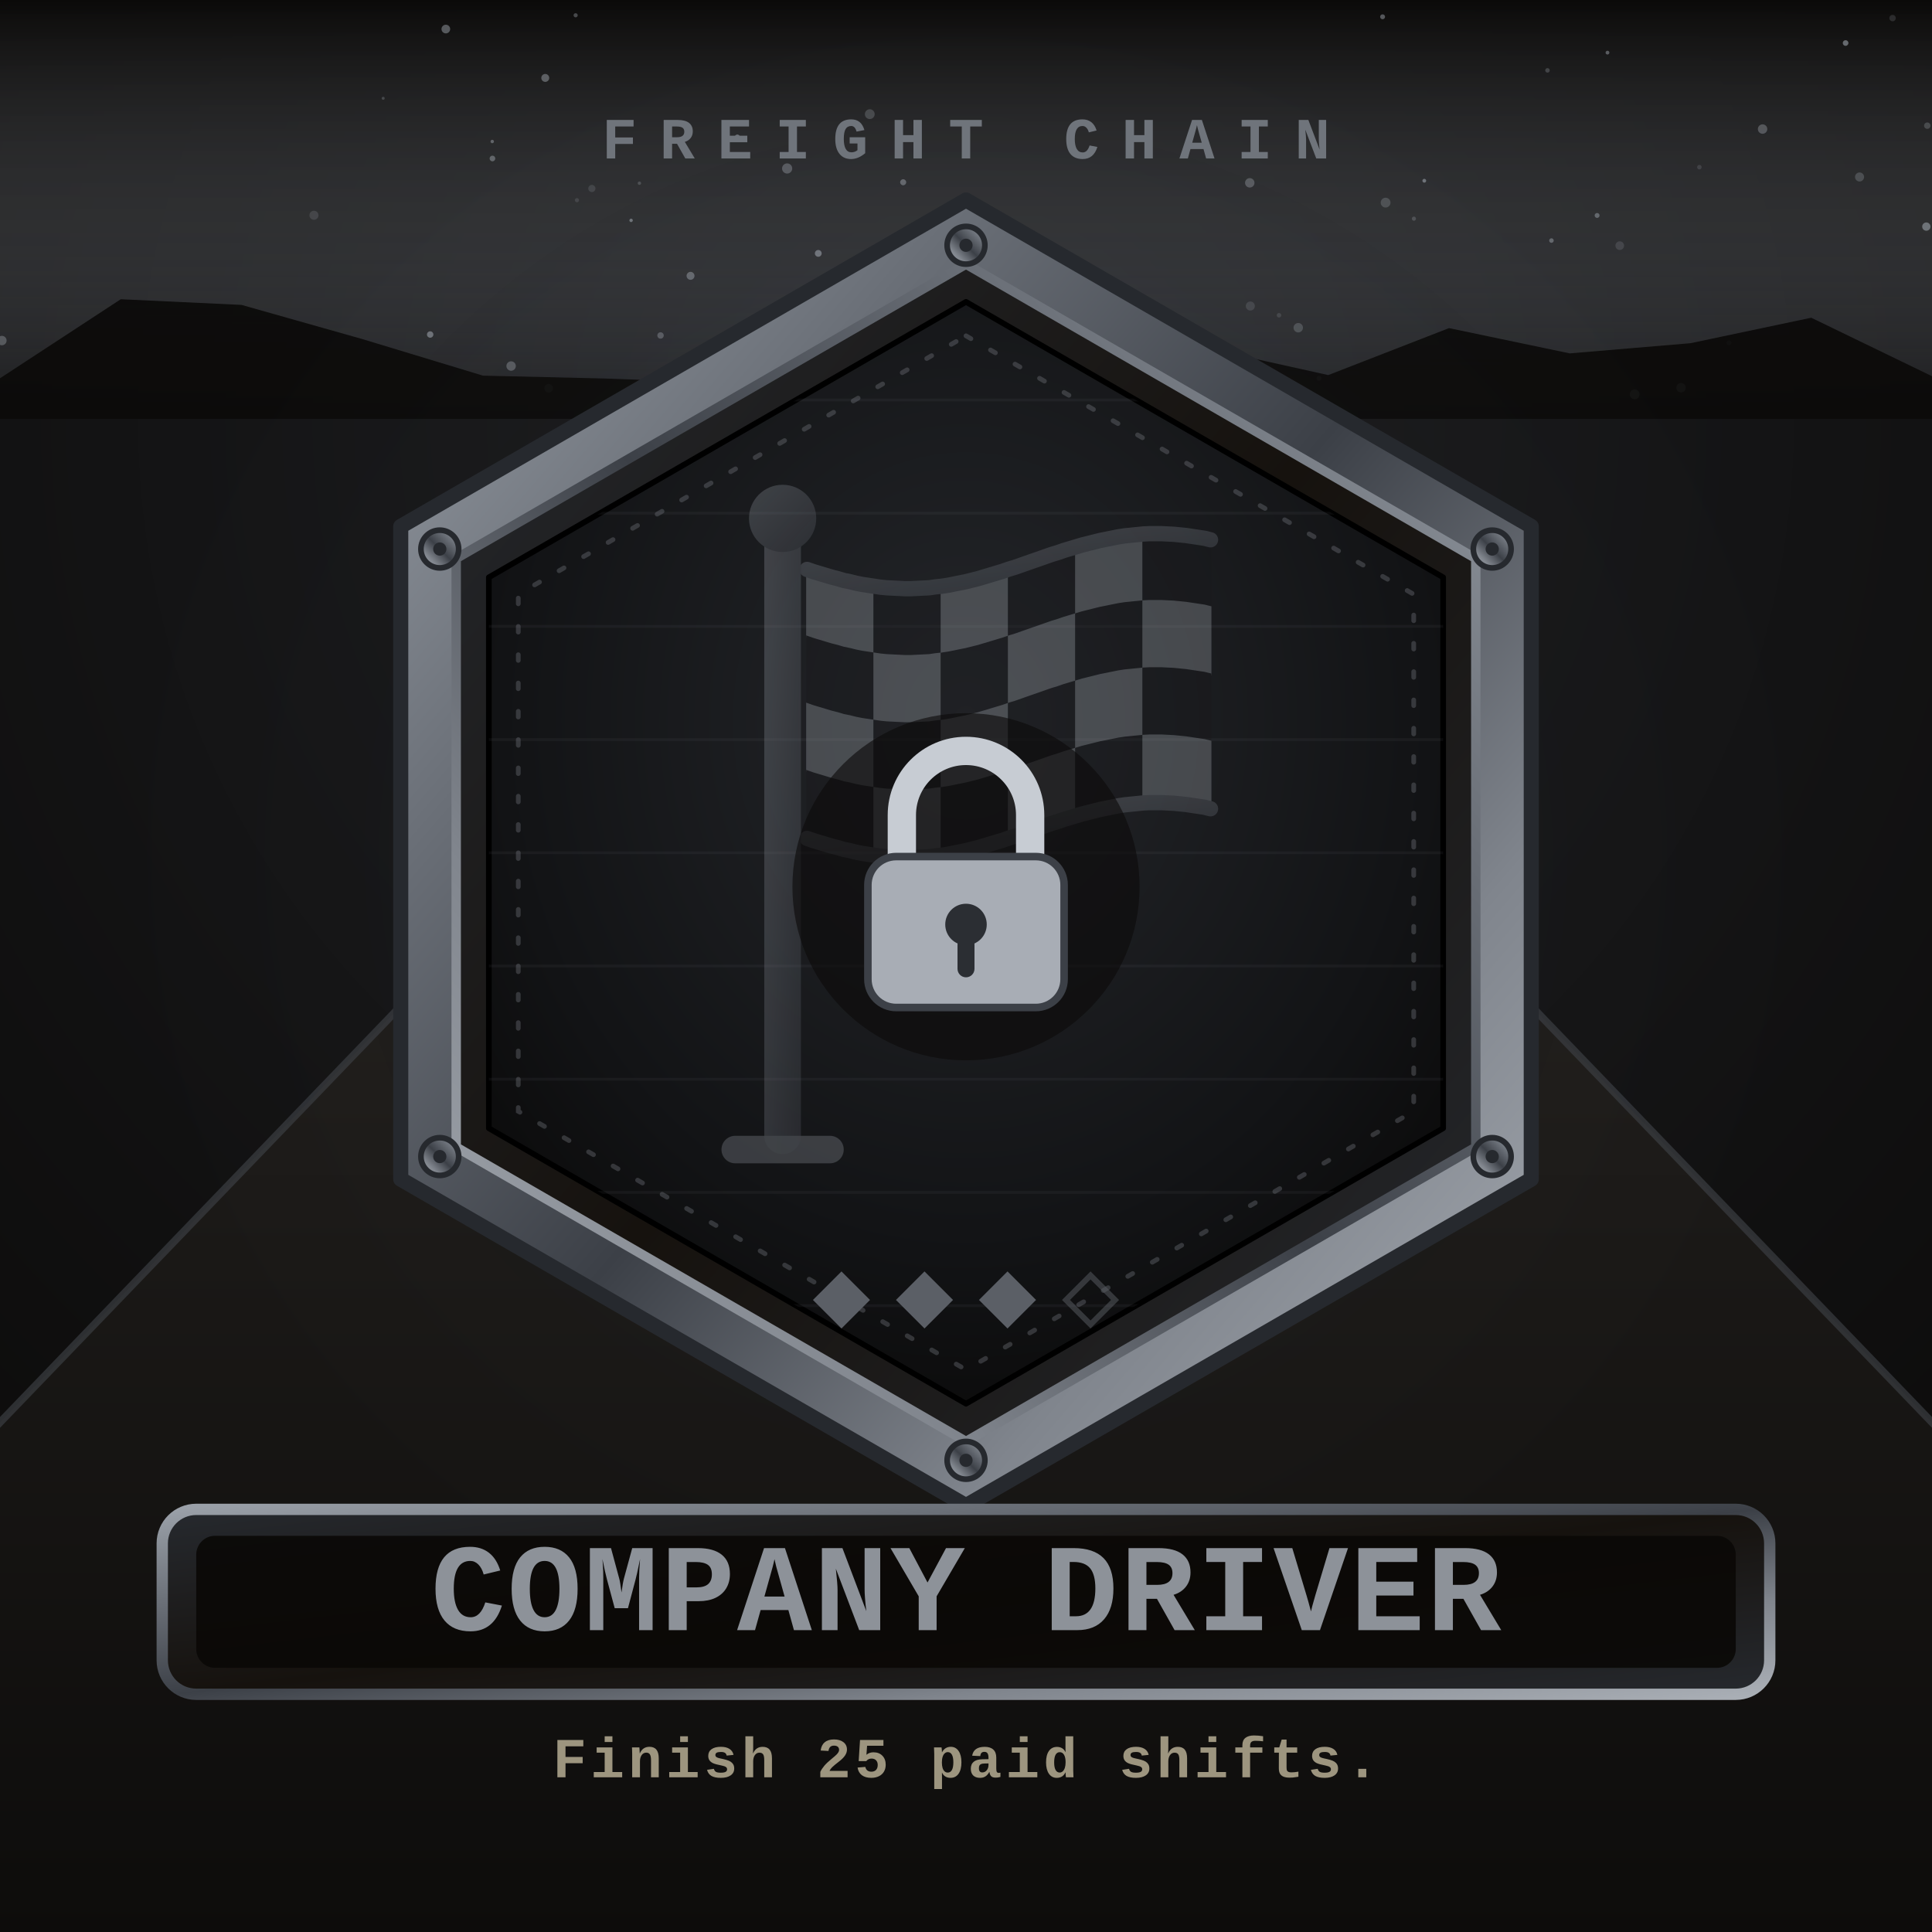
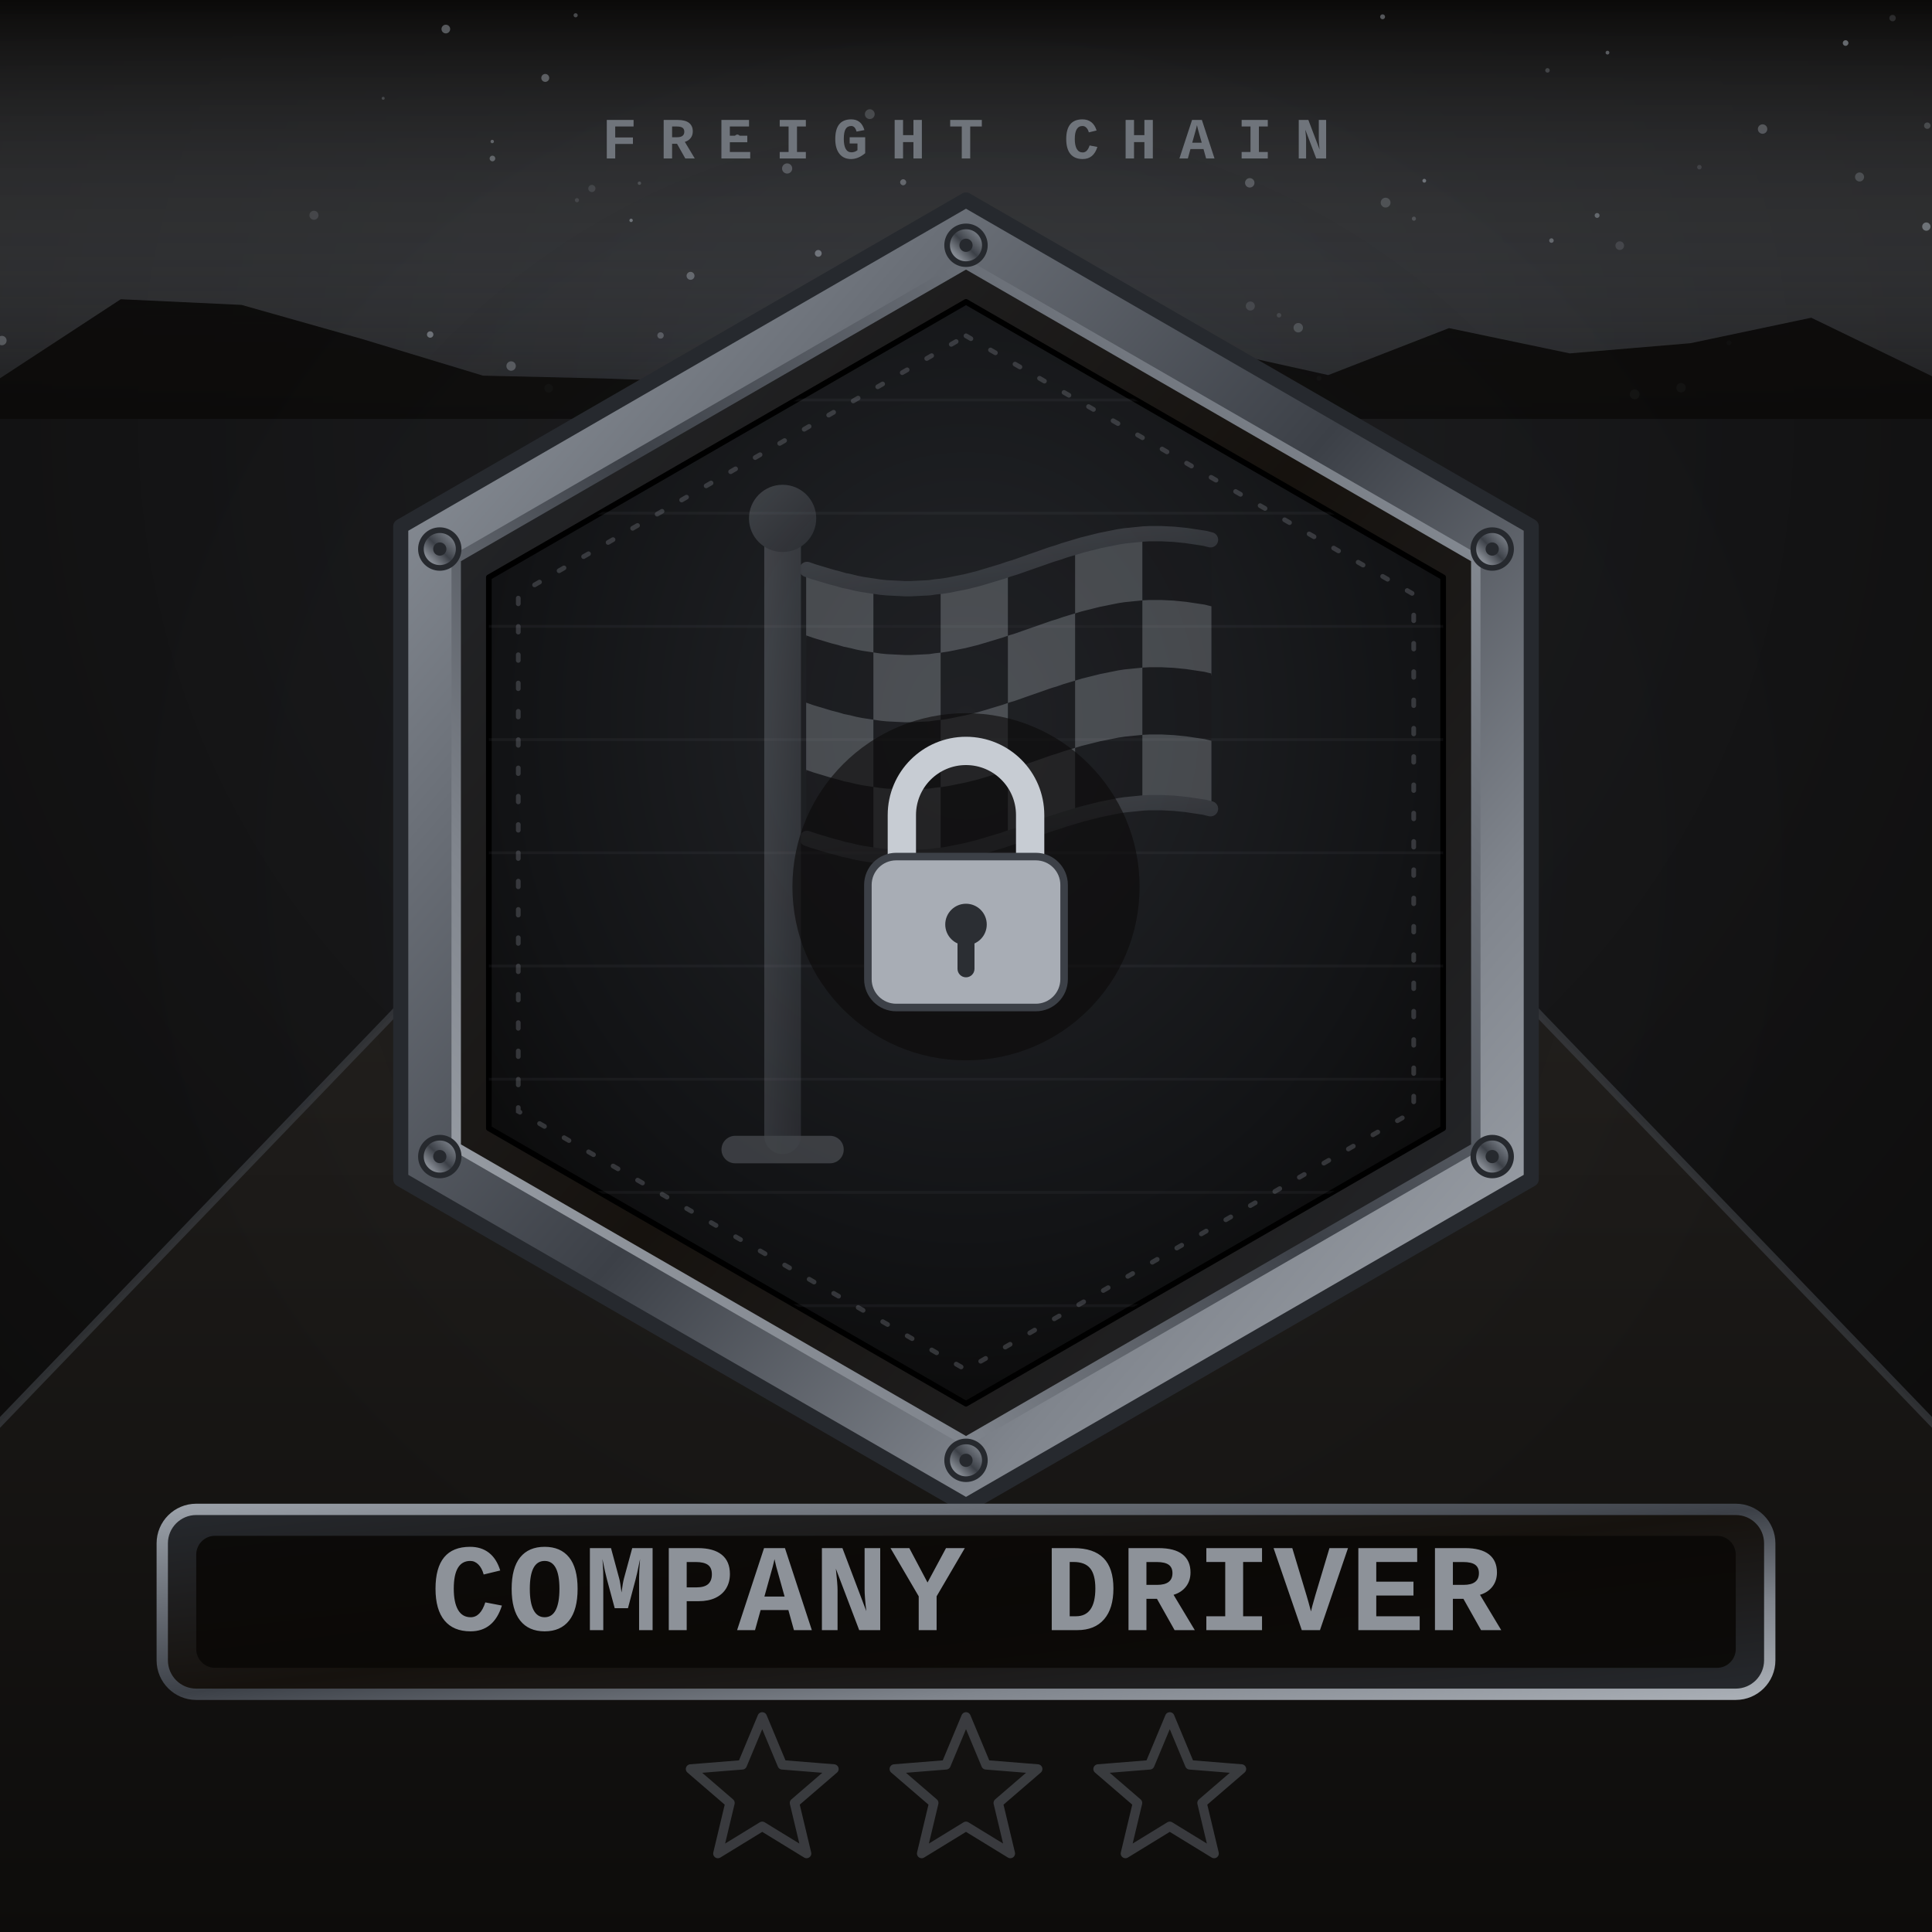
<svg xmlns="http://www.w3.org/2000/svg" width="1024" height="1024" viewBox="0 0 1024 1024" role="img" aria-label="Company Driver – Freight Chain achievement (locked)">
  <defs>
    <radialGradient id="bg" cx="50%" cy="22%" r="85%">
      <stop offset="0" stop-color="#1c1d20" />
      <stop offset="1" stop-color="#0b0a09" />
    </radialGradient>
    <linearGradient id="sky" x1="0" y1="0" x2="0" y2="1">
      <stop offset="0" stop-color="#0b0a09" />
      <stop offset="1" stop-color="#7b7f86" stop-opacity="0.1" />
    </linearGradient>
    <linearGradient id="road" x1="0" y1="0" x2="0" y2="1">
      <stop offset="0" stop-color="#2a2724" />
      <stop offset="1" stop-color="#0d0c0b" />
    </linearGradient>
    <linearGradient id="rim" x1="0" y1="0" x2="1" y2="1">
      <stop offset="0%" stop-color="#9aa0a8" />
      <stop offset="25%" stop-color="#6a6f77" />
      <stop offset="50%" stop-color="#3c4047" />
      <stop offset="75%" stop-color="#80858d" />
      <stop offset="100%" stop-color="#a9aeb5" />
    </linearGradient>
    <linearGradient id="rimB" x1="1" y1="0" x2="0" y2="1">
      <stop offset="0%" stop-color="#9aa0a8" />
      <stop offset="25%" stop-color="#6a6f77" />
      <stop offset="50%" stop-color="#3c4047" />
      <stop offset="75%" stop-color="#80858d" />
      <stop offset="100%" stop-color="#a9aeb5" />
    </linearGradient>
    <linearGradient id="bevel" x1="0" y1="0" x2="1" y2="1">
      <stop offset="0" stop-color="#26292e" />
      <stop offset=".5" stop-color="#16120e" />
      <stop offset="1" stop-color="#26292e" />
    </linearGradient>
    <radialGradient id="plate" cx="50%" cy="38%" r="75%">
      <stop offset="0" stop-color="#24262a" />
      <stop offset=".65" stop-color="#121315" />
      <stop offset="1" stop-color="#070605" />
    </radialGradient>
    <radialGradient id="halo" cx="50%" cy="50%" r="50%">
      <stop offset="0" stop-color="#7b7f86" stop-opacity="0.06" />
      <stop offset="1" stop-color="#7b7f86" stop-opacity="0" />
    </radialGradient>
    <linearGradient id="ga" x1="0" y1="0" x2="1" y2="1">
      <stop offset="0" stop-color="#8b9099" />
      <stop offset="1" stop-color="#4c5058" />
    </linearGradient>
    <linearGradient id="sheen" x1="0" y1="0" x2="1" y2="1">
      <stop offset="0" stop-color="#fff" stop-opacity="0" />
      <stop offset=".45" stop-color="#fff" stop-opacity="0" />
      <stop offset=".5" stop-color="#fff" stop-opacity="0" />
      <stop offset=".56" stop-color="#fff" stop-opacity="0" />
      <stop offset="1" stop-color="#fff" stop-opacity="0" />
    </linearGradient>
    <filter id="glow" x="-30%" y="-30%" width="160%" height="160%">
      <feGaussianBlur stdDeviation="9" result="b" />
      <feMerge>
        <feMergeNode in="b" />
        <feMergeNode in="SourceGraphic" />
      </feMerge>
    </filter>
  </defs>
  <rect width="1024" height="1024" fill="url(#bg)" />
  <rect width="1024" height="222" fill="url(#sky)" />
  <circle cx="305.1" cy="8.1" r="1.1" fill="#9aa0a8" opacity="0.4" />
  <circle cx="366" cy="146.2" r="2.1" fill="#9aa0a8" opacity="0.5" />
  <circle cx="1" cy="180.5" r="2.5" fill="#9aa0a8" opacity="0.4" />
  <circle cx="350.1" cy="177.8" r="1.7" fill="#9aa0a8" opacity="0.4" />
  <circle cx="260.9" cy="75" r="0.9" fill="#9aa0a8" opacity="0.5" />
  <circle cx="390.8" cy="72.7" r="1.4" fill="#9aa0a8" opacity="0.6" />
  <circle cx="313.7" cy="99.9" r="1.9" fill="#9aa0a8" opacity="0.2" />
  <circle cx="338.9" cy="97.1" r="0.9" fill="#9aa0a8" opacity="0.3" />
  <circle cx="852" cy="27.9" r="1" fill="#9aa0a8" opacity="0.5" />
  <circle cx="916.4" cy="181.7" r="1.3" fill="#9aa0a8" opacity="0.3" />
  <circle cx="228" cy="177.3" r="1.7" fill="#9aa0a8" opacity="0.6" />
  <circle cx="662.4" cy="96.9" r="2.5" fill="#9aa0a8" opacity="0.4" />
  <circle cx="985.6" cy="93.8" r="2.4" fill="#9aa0a8" opacity="0.3" />
  <circle cx="891" cy="205.5" r="2.5" fill="#9aa0a8" opacity="0.6" />
  <circle cx="289" cy="41.3" r="2.1" fill="#9aa0a8" opacity="0.5" />
  <circle cx="417.2" cy="89.3" r="2.7" fill="#9aa0a8" opacity="0.4" />
  <circle cx="290.8" cy="205.8" r="2.3" fill="#9aa0a8" opacity="0.4" />
  <circle cx="699.1" cy="200.5" r="1.3" fill="#9aa0a8" opacity="0.4" />
  <circle cx="749.4" cy="115.9" r="1.1" fill="#9aa0a8" opacity="0.3" />
  <circle cx="662.7" cy="162.2" r="2.4" fill="#9aa0a8" opacity="0.2" />
  <circle cx="433.7" cy="134.3" r="1.8" fill="#9aa0a8" opacity="0.6" />
  <circle cx="261" cy="84" r="1.5" fill="#9aa0a8" opacity="0.5" />
  <circle cx="900.7" cy="88.6" r="1.2" fill="#9aa0a8" opacity="0.2" />
  <circle cx="858.5" cy="130.2" r="2.3" fill="#9aa0a8" opacity="0.2" />
  <circle cx="1021" cy="120.1" r="2.2" fill="#9aa0a8" opacity="0.6" />
  <circle cx="820.2" cy="37.3" r="1.2" fill="#9aa0a8" opacity="0.3" />
  <circle cx="461" cy="60.5" r="2.6" fill="#9aa0a8" opacity="0.3" />
  <circle cx="934.2" cy="68.4" r="2.5" fill="#9aa0a8" opacity="0.4" />
  <circle cx="334.5" cy="116.8" r="0.9" fill="#9aa0a8" opacity="0.6" />
  <circle cx="978.2" cy="22.8" r="1.5" fill="#9aa0a8" opacity="0.6" />
  <circle cx="677.9" cy="167.1" r="1.2" fill="#9aa0a8" opacity="0.2" />
  <circle cx="478.7" cy="96.6" r="1.6" fill="#9aa0a8" opacity="0.5" />
  <circle cx="866.4" cy="209" r="2.6" fill="#9aa0a8" opacity="0.6" />
  <circle cx="822.3" cy="127.5" r="1.2" fill="#9aa0a8" opacity="0.5" />
  <circle cx="754.9" cy="95.8" r="1" fill="#9aa0a8" opacity="0.6" />
  <circle cx="732.8" cy="8.9" r="1.3" fill="#9aa0a8" opacity="0.5" />
  <circle cx="270.9" cy="194" r="2.5" fill="#9aa0a8" opacity="0.4" />
  <circle cx="1021.5" cy="66.6" r="1.7" fill="#9aa0a8" opacity="0.3" />
  <circle cx="166.4" cy="114.1" r="2.4" fill="#9aa0a8" opacity="0.2" />
  <circle cx="846.5" cy="114.2" r="1.3" fill="#9aa0a8" opacity="0.5" />
  <circle cx="236.3" cy="15.4" r="2.3" fill="#9aa0a8" opacity="0.5" />
  <circle cx="688.1" cy="173.7" r="2.5" fill="#9aa0a8" opacity="0.3" />
  <circle cx="734.4" cy="107.4" r="2.6" fill="#9aa0a8" opacity="0.3" />
  <circle cx="305.8" cy="106.1" r="1.1" fill="#9aa0a8" opacity="0.2" />
  <circle cx="1003.1" cy="9.6" r="1.7" fill="#9aa0a8" opacity="0.2" />
  <circle cx="203.1" cy="52.1" r="0.8" fill="#9aa0a8" opacity="0.3" />
  <path d="M0 222L0 200.5L64 158.6L128 161.6L192 179.7L256 199.1L320 200.6L384 202.9L448 200.5L512 178.2L576 191.5L640 184.6L704 198.8L768 173.9L832 187.3L896 181.9L960 168.4L1024 199.4L1024 222Z" fill="#0a0908" opacity=".9" />
  <polygon points="512,222 -260,1024 1284,1024" fill="url(#road)" />
  <line x1="512" y1="222" x2="-260" y2="1024" stroke="#3a3d42" stroke-width="4" opacity=".7" />
  <line x1="512" y1="222" x2="1284" y2="1024" stroke="#3a3d42" stroke-width="4" opacity=".7" />
  <polygon points="510.4,222.9 513.6,222.9 514.1,247 509.9,247" fill="#5b5f66" opacity="0.5" />
  <polygon points="508.8,296.6 515.2,296.6 516.4,349.9 507.6,349.9" fill="#5b5f66" opacity="0.5" />
  <polygon points="505.8,428.4 518.2,428.4 519.8,502.4 504.2,502.4" fill="#5b5f66" opacity="0.5" />
  <polygon points="501.9,603.9 522.1,603.9 524.1,695.3 499.9,695.3" fill="#5b5f66" opacity="0.5" />
  <circle cx="512" cy="452" r="470" fill="url(#halo)" />
  <text x="512" y="84" text-anchor="middle" font-family="ui-monospace,'SF Mono',Menlo,Consolas,'Liberation Mono','DejaVu Sans Mono',monospace" font-size="31" font-weight="700" fill="#6f747b" letter-spacing="12">FREIGHT CHAIN</text>
  <polygon points="512,106 811.6,279 811.6,625 512,798 212.4,625 212.4,279" fill="url(#rim)" stroke="#26292e" stroke-width="8" stroke-linejoin="round" />
  <polygon points="512,140 782.2,296 782.2,608 512,764 241.8,608 241.8,296" fill="url(#bevel)" stroke="url(#rimB)" stroke-width="5" stroke-linejoin="round" />
  <polygon points="512,160 764.9,306 764.9,598 512,744 259.1,598 259.1,306" fill="url(#plate)" stroke="#000" stroke-width="3" stroke-linejoin="round" />
  <g stroke="#7b7f86" stroke-width="1.5" opacity="0.08" clip-path="url(#cl)">
    <line x1="212" y1="212" x2="812" y2="212" />
    <line x1="212" y1="272" x2="812" y2="272" />
    <line x1="212" y1="332" x2="812" y2="332" />
    <line x1="212" y1="392" x2="812" y2="392" />
    <line x1="212" y1="452" x2="812" y2="452" />
    <line x1="212" y1="512" x2="812" y2="512" />
    <line x1="212" y1="572" x2="812" y2="572" />
    <line x1="212" y1="632" x2="812" y2="632" />
    <line x1="212" y1="692" x2="812" y2="692" />
  </g>
  <clipPath id="cl">
    <polygon points="512,160 764.9,306 764.9,598 512,744 259.1,598 259.1,306" />
  </clipPath>
  <polygon points="512,178 749.3,315 749.3,589 512,726 274.7,589 274.7,315" fill="none" stroke="#7b7f86" stroke-width="2.5" stroke-dasharray="3 12" stroke-linecap="round" opacity="0.35" />
  <circle cx="512" cy="130" r="10" fill="url(#rimB)" stroke="#26292e" stroke-width="3" />
  <circle cx="512" cy="130" r="3.5" fill="#26292e" />
  <circle cx="790.9" cy="291" r="10" fill="url(#rimB)" stroke="#26292e" stroke-width="3" />
  <circle cx="790.9" cy="291" r="3.5" fill="#26292e" />
  <circle cx="790.9" cy="613" r="10" fill="url(#rimB)" stroke="#26292e" stroke-width="3" />
  <circle cx="790.9" cy="613" r="3.5" fill="#26292e" />
  <circle cx="512" cy="774" r="10" fill="url(#rimB)" stroke="#26292e" stroke-width="3" />
  <circle cx="512" cy="774" r="3.5" fill="#26292e" />
  <circle cx="233.1" cy="613" r="10" fill="url(#rimB)" stroke="#26292e" stroke-width="3" />
  <circle cx="233.1" cy="613" r="3.5" fill="#26292e" />
  <circle cx="233.1" cy="291" r="10" fill="url(#rimB)" stroke="#26292e" stroke-width="3" />
  <circle cx="233.1" cy="291" r="3.5" fill="#26292e" />
  <g transform="translate(512 440) scale(1.62)" opacity=".34">
    <g>
      <polygon points="-52,-85.3 -50,-84.6 -48,-84 -46,-83.4 -44,-82.8 -42,-82.3 -40,-81.7 -38,-81.3 -36,-80.8 -34,-80.4 -32,-80.1 -30,-79.8 -30,-57.8 -32,-58.1 -34,-58.4 -36,-58.8 -38,-59.3 -40,-59.7 -42,-60.3 -44,-60.8 -46,-61.4 -48,-62 -50,-62.6 -52,-63.3" fill="#9aa0a8" stroke="#9aa0a8" stroke-width=".6" />
      <polygon points="-52,-63.3 -50,-62.6 -48,-62 -46,-61.4 -44,-60.8 -42,-60.3 -40,-59.7 -38,-59.3 -36,-58.8 -34,-58.4 -32,-58.1 -30,-57.8 -30,-35.8 -32,-36.1 -34,-36.4 -36,-36.8 -38,-37.3 -40,-37.7 -42,-38.3 -44,-38.8 -46,-39.4 -48,-40 -50,-40.6 -52,-41.3" fill="#17181a" stroke="#17181a" stroke-width=".6" />
      <polygon points="-52,-41.3 -50,-40.6 -48,-40 -46,-39.4 -44,-38.8 -42,-38.3 -40,-37.7 -38,-37.3 -36,-36.8 -34,-36.4 -32,-36.1 -30,-35.8 -30,-13.8 -32,-14.1 -34,-14.4 -36,-14.8 -38,-15.3 -40,-15.7 -42,-16.3 -44,-16.8 -46,-17.4 -48,-18 -50,-18.6 -52,-19.3" fill="#9aa0a8" stroke="#9aa0a8" stroke-width=".6" />
      <polygon points="-52,-19.3 -50,-18.6 -48,-18 -46,-17.4 -44,-16.8 -42,-16.3 -40,-15.7 -38,-15.3 -36,-14.8 -34,-14.4 -32,-14.1 -30,-13.8 -30,8.2 -32,7.9 -34,7.6 -36,7.2 -38,6.7 -40,6.3 -42,5.7 -44,5.2 -46,4.6 -48,4 -50,3.4 -52,2.7" fill="#17181a" stroke="#17181a" stroke-width=".6" />
      <polygon points="-30,-79.8 -28,-79.5 -26,-79.3 -24,-79.2 -22,-79.1 -20,-79 -18,-79 -16,-79.1 -14,-79.2 -12,-79.3 -10,-79.6 -8,-79.8 -8,-57.8 -10,-57.6 -12,-57.3 -14,-57.2 -16,-57.1 -18,-57 -20,-57 -22,-57.1 -24,-57.2 -26,-57.3 -28,-57.5 -30,-57.8" fill="#17181a" stroke="#17181a" stroke-width=".6" />
      <polygon points="-30,-57.8 -28,-57.5 -26,-57.3 -24,-57.2 -22,-57.1 -20,-57 -18,-57 -16,-57.1 -14,-57.2 -12,-57.3 -10,-57.6 -8,-57.8 -8,-35.8 -10,-35.6 -12,-35.3 -14,-35.2 -16,-35.1 -18,-35 -20,-35 -22,-35.1 -24,-35.2 -26,-35.3 -28,-35.5 -30,-35.8" fill="#9aa0a8" stroke="#9aa0a8" stroke-width=".6" />
      <polygon points="-30,-35.8 -28,-35.5 -26,-35.3 -24,-35.2 -22,-35.1 -20,-35 -18,-35 -16,-35.1 -14,-35.2 -12,-35.3 -10,-35.6 -8,-35.8 -8,-13.8 -10,-13.6 -12,-13.3 -14,-13.2 -16,-13.1 -18,-13 -20,-13 -22,-13.1 -24,-13.2 -26,-13.3 -28,-13.5 -30,-13.8" fill="#17181a" stroke="#17181a" stroke-width=".6" />
      <polygon points="-30,-13.8 -28,-13.5 -26,-13.3 -24,-13.2 -22,-13.1 -20,-13 -18,-13 -16,-13.1 -14,-13.2 -12,-13.3 -10,-13.6 -8,-13.8 -8,8.2 -10,8.4 -12,8.7 -14,8.8 -16,8.9 -18,9 -20,9 -22,8.9 -24,8.8 -26,8.7 -28,8.5 -30,8.2" fill="#9aa0a8" stroke="#9aa0a8" stroke-width=".6" />
      <polygon points="-8,-79.8 -6,-80.1 -4,-80.5 -2,-80.9 0,-81.3 2,-81.8 4,-82.3 6,-82.9 8,-83.5 10,-84.1 12,-84.7 14,-85.4 14,-63.4 12,-62.7 10,-62.1 8,-61.5 6,-60.9 4,-60.3 2,-59.8 0,-59.3 -2,-58.9 -4,-58.5 -6,-58.1 -8,-57.8" fill="#9aa0a8" stroke="#9aa0a8" stroke-width=".6" />
      <polygon points="-8,-57.8 -6,-58.1 -4,-58.5 -2,-58.9 0,-59.3 2,-59.8 4,-60.3 6,-60.9 8,-61.5 10,-62.1 12,-62.7 14,-63.4 14,-41.4 12,-40.7 10,-40.1 8,-39.5 6,-38.9 4,-38.3 2,-37.8 0,-37.3 -2,-36.9 -4,-36.5 -6,-36.1 -8,-35.8" fill="#17181a" stroke="#17181a" stroke-width=".6" />
      <polygon points="-8,-35.8 -6,-36.1 -4,-36.5 -2,-36.9 0,-37.3 2,-37.8 4,-38.3 6,-38.9 8,-39.5 10,-40.1 12,-40.7 14,-41.4 14,-19.4 12,-18.7 10,-18.1 8,-17.5 6,-16.9 4,-16.3 2,-15.8 0,-15.3 -2,-14.9 -4,-14.5 -6,-14.1 -8,-13.8" fill="#9aa0a8" stroke="#9aa0a8" stroke-width=".6" />
      <polygon points="-8,-13.8 -6,-14.1 -4,-14.5 -2,-14.9 0,-15.3 2,-15.8 4,-16.3 6,-16.9 8,-17.5 10,-18.1 12,-18.7 14,-19.4 14,2.6 12,3.3 10,3.9 8,4.5 6,5.1 4,5.7 2,6.2 0,6.7 -2,7.1 -4,7.5 -6,7.9 -8,8.2" fill="#17181a" stroke="#17181a" stroke-width=".6" />
      <polygon points="14,-85.4 16,-86 18,-86.7 20,-87.4 22,-88.1 24,-88.8 26,-89.5 28,-90.2 30,-90.8 32,-91.5 34,-92.1 36,-92.7 36,-70.7 34,-70.1 32,-69.5 30,-68.8 28,-68.2 26,-67.5 24,-66.8 22,-66.1 20,-65.4 18,-64.7 16,-64 14,-63.4" fill="#17181a" stroke="#17181a" stroke-width=".6" />
      <polygon points="14,-63.4 16,-64 18,-64.7 20,-65.4 22,-66.1 24,-66.8 26,-67.5 28,-68.2 30,-68.8 32,-69.5 34,-70.1 36,-70.7 36,-48.7 34,-48.1 32,-47.5 30,-46.8 28,-46.2 26,-45.5 24,-44.8 22,-44.1 20,-43.4 18,-42.7 16,-42 14,-41.4" fill="#9aa0a8" stroke="#9aa0a8" stroke-width=".6" />
      <polygon points="14,-41.4 16,-42 18,-42.7 20,-43.4 22,-44.1 24,-44.8 26,-45.5 28,-46.2 30,-46.8 32,-47.5 34,-48.1 36,-48.7 36,-26.7 34,-26.1 32,-25.5 30,-24.8 28,-24.2 26,-23.5 24,-22.8 22,-22.1 20,-21.4 18,-20.7 16,-20 14,-19.4" fill="#17181a" stroke="#17181a" stroke-width=".6" />
      <polygon points="14,-19.4 16,-20 18,-20.7 20,-21.4 22,-22.1 24,-22.8 26,-23.5 28,-24.2 30,-24.8 32,-25.5 34,-26.1 36,-26.7 36,-4.7 34,-4.1 32,-3.5 30,-2.8 28,-2.2 26,-1.5 24,-0.8 22,-0.1 20,0.6 18,1.3 16,2 14,2.6" fill="#9aa0a8" stroke="#9aa0a8" stroke-width=".6" />
      <polygon points="36,-92.7 38,-93.3 40,-93.8 42,-94.3 44,-94.8 46,-95.2 48,-95.6 50,-96 52,-96.3 54,-96.5 56,-96.7 58,-96.9 58,-74.9 56,-74.7 54,-74.5 52,-74.3 50,-74 48,-73.6 46,-73.2 44,-72.8 42,-72.3 40,-71.8 38,-71.3 36,-70.7" fill="#9aa0a8" stroke="#9aa0a8" stroke-width=".6" />
      <polygon points="36,-70.7 38,-71.3 40,-71.8 42,-72.3 44,-72.8 46,-73.2 48,-73.6 50,-74 52,-74.3 54,-74.5 56,-74.7 58,-74.9 58,-52.9 56,-52.7 54,-52.5 52,-52.3 50,-52 48,-51.6 46,-51.2 44,-50.8 42,-50.3 40,-49.8 38,-49.3 36,-48.7" fill="#17181a" stroke="#17181a" stroke-width=".6" />
      <polygon points="36,-48.7 38,-49.3 40,-49.8 42,-50.3 44,-50.8 46,-51.2 48,-51.6 50,-52 52,-52.3 54,-52.5 56,-52.7 58,-52.9 58,-30.9 56,-30.7 54,-30.5 52,-30.3 50,-30 48,-29.6 46,-29.2 44,-28.8 42,-28.3 40,-27.8 38,-27.3 36,-26.7" fill="#9aa0a8" stroke="#9aa0a8" stroke-width=".6" />
      <polygon points="36,-26.7 38,-27.3 40,-27.8 42,-28.3 44,-28.8 46,-29.2 48,-29.6 50,-30 52,-30.3 54,-30.5 56,-30.7 58,-30.9 58,-8.9 56,-8.7 54,-8.5 52,-8.3 50,-8 48,-7.6 46,-7.2 44,-6.8 42,-6.3 40,-5.8 38,-5.3 36,-4.7" fill="#17181a" stroke="#17181a" stroke-width=".6" />
      <polygon points="58,-96.9 60,-97 62,-97 64,-97 66,-96.9 68,-96.8 70,-96.6 72,-96.4 74,-96.1 76,-95.8 78,-95.5 80,-95 80,-73 78,-73.5 76,-73.8 74,-74.1 72,-74.4 70,-74.6 68,-74.8 66,-74.9 64,-75 62,-75 60,-75 58,-74.9" fill="#17181a" stroke="#17181a" stroke-width=".6" />
      <polygon points="58,-74.9 60,-75 62,-75 64,-75 66,-74.9 68,-74.8 70,-74.6 72,-74.4 74,-74.1 76,-73.8 78,-73.5 80,-73 80,-51 78,-51.5 76,-51.8 74,-52.1 72,-52.4 70,-52.6 68,-52.8 66,-52.9 64,-53 62,-53 60,-53 58,-52.9" fill="#9aa0a8" stroke="#9aa0a8" stroke-width=".6" />
      <polygon points="58,-52.9 60,-53 62,-53 64,-53 66,-52.9 68,-52.8 70,-52.6 72,-52.4 74,-52.1 76,-51.8 78,-51.5 80,-51 80,-29 78,-29.5 76,-29.8 74,-30.1 72,-30.4 70,-30.6 68,-30.8 66,-30.9 64,-31 62,-31 60,-31 58,-30.9" fill="#17181a" stroke="#17181a" stroke-width=".6" />
      <polygon points="58,-30.9 60,-31 62,-31 64,-31 66,-30.9 68,-30.8 70,-30.6 72,-30.4 74,-30.1 76,-29.8 78,-29.5 80,-29 80,-7 78,-7.5 76,-7.8 74,-8.1 72,-8.4 70,-8.6 68,-8.8 66,-8.9 64,-9 62,-9 60,-9 58,-8.9" fill="#9aa0a8" stroke="#9aa0a8" stroke-width=".6" />
      <polyline points="-52,-85.3 -50,-84.6 -48,-84 -46,-83.4 -44,-82.8 -42,-82.3 -40,-81.7 -38,-81.3 -36,-80.8 -34,-80.4 -32,-80.1 -30,-79.8 -28,-79.5 -26,-79.3 -24,-79.2 -22,-79.1 -20,-79 -18,-79 -16,-79.1 -14,-79.2 -12,-79.3 -10,-79.6 -8,-79.8 -6,-80.1 -4,-80.5 -2,-80.9 0,-81.3 2,-81.8 4,-82.3 6,-82.9 8,-83.5 10,-84.1 12,-84.7 14,-85.4 16,-86 18,-86.7 20,-87.4 22,-88.1 24,-88.8 26,-89.5 28,-90.2 30,-90.8 32,-91.5 34,-92.1 36,-92.7 38,-93.3 40,-93.8 42,-94.3 44,-94.8 46,-95.2 48,-95.6 50,-96 52,-96.3 54,-96.5 56,-96.7 58,-96.9 60,-97 62,-97 64,-97 66,-96.9 68,-96.8 70,-96.6 72,-96.4 74,-96.1 76,-95.8 78,-95.5 80,-95" fill="none" stroke="url(#ga)" stroke-width="5" stroke-linecap="round" stroke-linejoin="round" />
      <polyline points="-52,2.7 -50,3.4 -48,4 -46,4.6 -44,5.2 -42,5.7 -40,6.3 -38,6.7 -36,7.2 -34,7.6 -32,7.9 -30,8.2 -28,8.5 -26,8.7 -24,8.8 -22,8.9 -20,9 -18,9 -16,8.9 -14,8.8 -12,8.7 -10,8.4 -8,8.2 -6,7.9 -4,7.5 -2,7.1 0,6.7 2,6.2 4,5.7 6,5.1 8,4.5 10,3.9 12,3.3 14,2.6 16,2 18,1.3 20,0.6 22,-0.1 24,-0.8 26,-1.5 28,-2.2 30,-2.8 32,-3.5 34,-4.1 36,-4.7 38,-5.3 40,-5.8 42,-6.3 44,-6.8 46,-7.2 48,-7.6 50,-8 52,-8.3 54,-8.5 56,-8.7 58,-8.9 60,-9 62,-9 64,-9 66,-8.9 68,-8.8 70,-8.6 72,-8.4 74,-8.1 76,-7.8 78,-7.5 80,-7" fill="none" stroke="url(#ga)" stroke-width="5" stroke-linecap="round" stroke-linejoin="round" />
      <rect x="-66" y="-100" width="12" height="206" rx="6" fill="url(#ga)" />
      <circle cx="-60" cy="-102" r="11" fill="url(#ga)" />
      <rect x="-80" y="100" width="40" height="9" rx="4.5" fill="#9aa0a8" opacity=".85" />
    </g>
  </g>
  <g transform="translate(512 470)">
    <circle r="92" fill="#0b0a09" opacity=".62" />
    <path d="M-34 -14V-38A34 34 0 0 1 34 -38V-14" fill="none" stroke="#c7ccd3" stroke-width="15" stroke-linecap="round" />
    <rect x="-52" y="-16" width="104" height="80" rx="15" fill="#a8adb5" />
    <rect x="-52" y="-16" width="104" height="80" rx="15" fill="none" stroke="#3c4047" stroke-width="4" />
    <circle cy="20" r="11" fill="#2b2e33" />
    <rect x="-4.5" y="26" width="9" height="22" rx="4.5" fill="#2b2e33" />
  </g>
-   <polygon points="446,676 459,689 446,702 433,689" fill="#5b5f66" stroke="#5b5f66" stroke-width="3" opacity="1" />
-   <polygon points="490,676 503,689 490,702 477,689" fill="#5b5f66" stroke="#5b5f66" stroke-width="3" opacity="1" />
-   <polygon points="534,676 547,689 534,702 521,689" fill="#5b5f66" stroke="#5b5f66" stroke-width="3" opacity="1" />
-   <polygon points="578,676 591,689 578,702 565,689" fill="none" stroke="#5b5f66" stroke-width="3" opacity="0.5" />
  <polygon points="512,106 811.6,279 811.6,625 512,798 212.4,625 212.4,279" fill="url(#sheen)" stroke="none" />
  <rect x="86" y="800" width="852" height="98" rx="18" fill="url(#bevel)" stroke="url(#rim)" stroke-width="6" />
  <rect x="104" y="814" width="816" height="70" rx="10" fill="#0a0806" opacity=".9" />
  <text x="512" y="864" text-anchor="middle" font-family="ui-monospace,'SF Mono',Menlo,Consolas,'Liberation Mono','DejaVu Sans Mono',monospace" font-size="66" font-weight="800" fill="#8d9299" letter-spacing="1">COMPANY DRIVER</text>
-   <text x="512" y="942" text-anchor="middle" font-family="ui-monospace,'SF Mono',Menlo,Consolas,'Liberation Mono','DejaVu Sans Mono',monospace" font-size="30" font-weight="700" fill="#9d957f" letter-spacing="2">
-     <tspan x="512" dy="0">Finish 25 paid shifts.</tspan>
-   </text>
+   <polygon points="404,910 414.6,935.4 442,937.6 421.1,955.6 427.5,982.4 404,968 380.5,982.4 386.9,955.6 366,937.6 393.4,935.4" fill="#5b5f66" fill-opacity=".08" stroke="#5b5f66" stroke-width="5" stroke-linejoin="round" stroke-dasharray="0" stroke-linecap="round" opacity="0.55" />
+   <polygon points="512,910 522.6,935.4 550,937.6 529.1,955.6 535.5,982.4 512,968 488.5,982.4 494.9,955.6 474,937.6 501.4,935.4" fill="#5b5f66" fill-opacity=".08" stroke="#5b5f66" stroke-width="5" stroke-linejoin="round" stroke-dasharray="0" stroke-linecap="round" opacity="0.55" />
+   <polygon points="620,910 630.6,935.4 658,937.6 637.1,955.6 643.5,982.4 620,968 596.5,982.4 602.9,955.6 582,937.6 609.4,935.4" fill="#5b5f66" fill-opacity=".08" stroke="#5b5f66" stroke-width="5" stroke-linejoin="round" stroke-dasharray="0" stroke-linecap="round" opacity="0.55" />
</svg>
